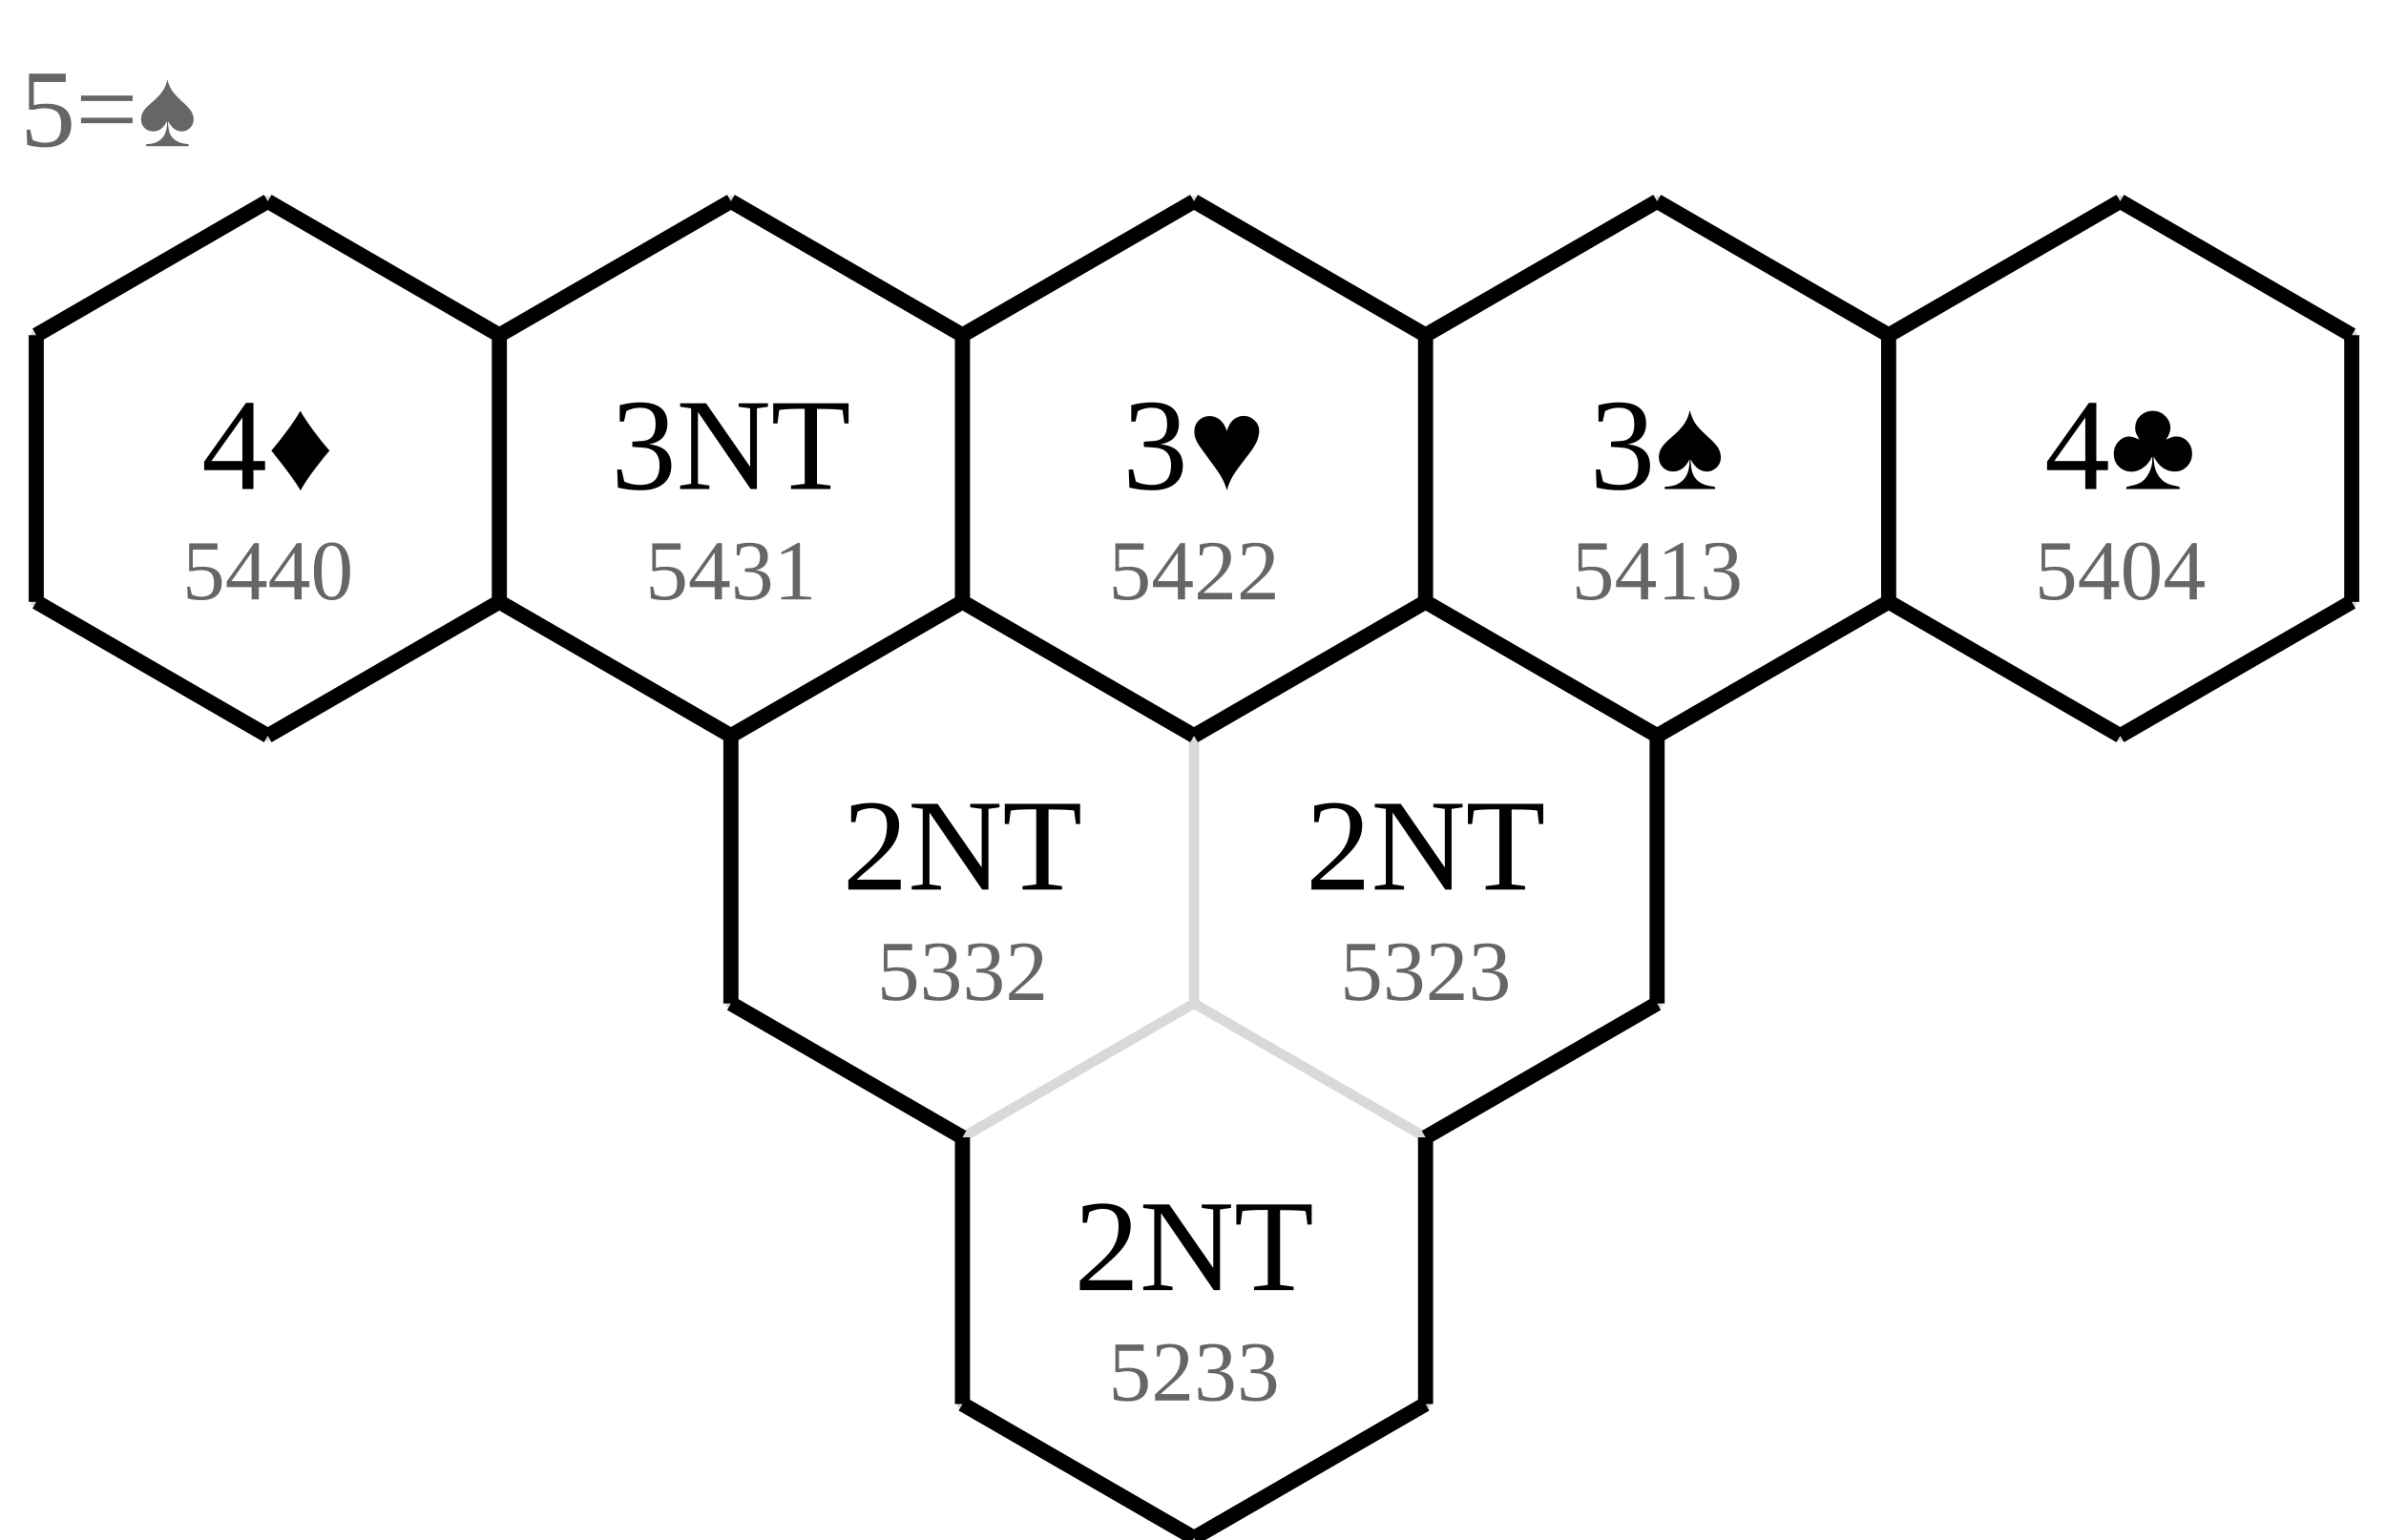
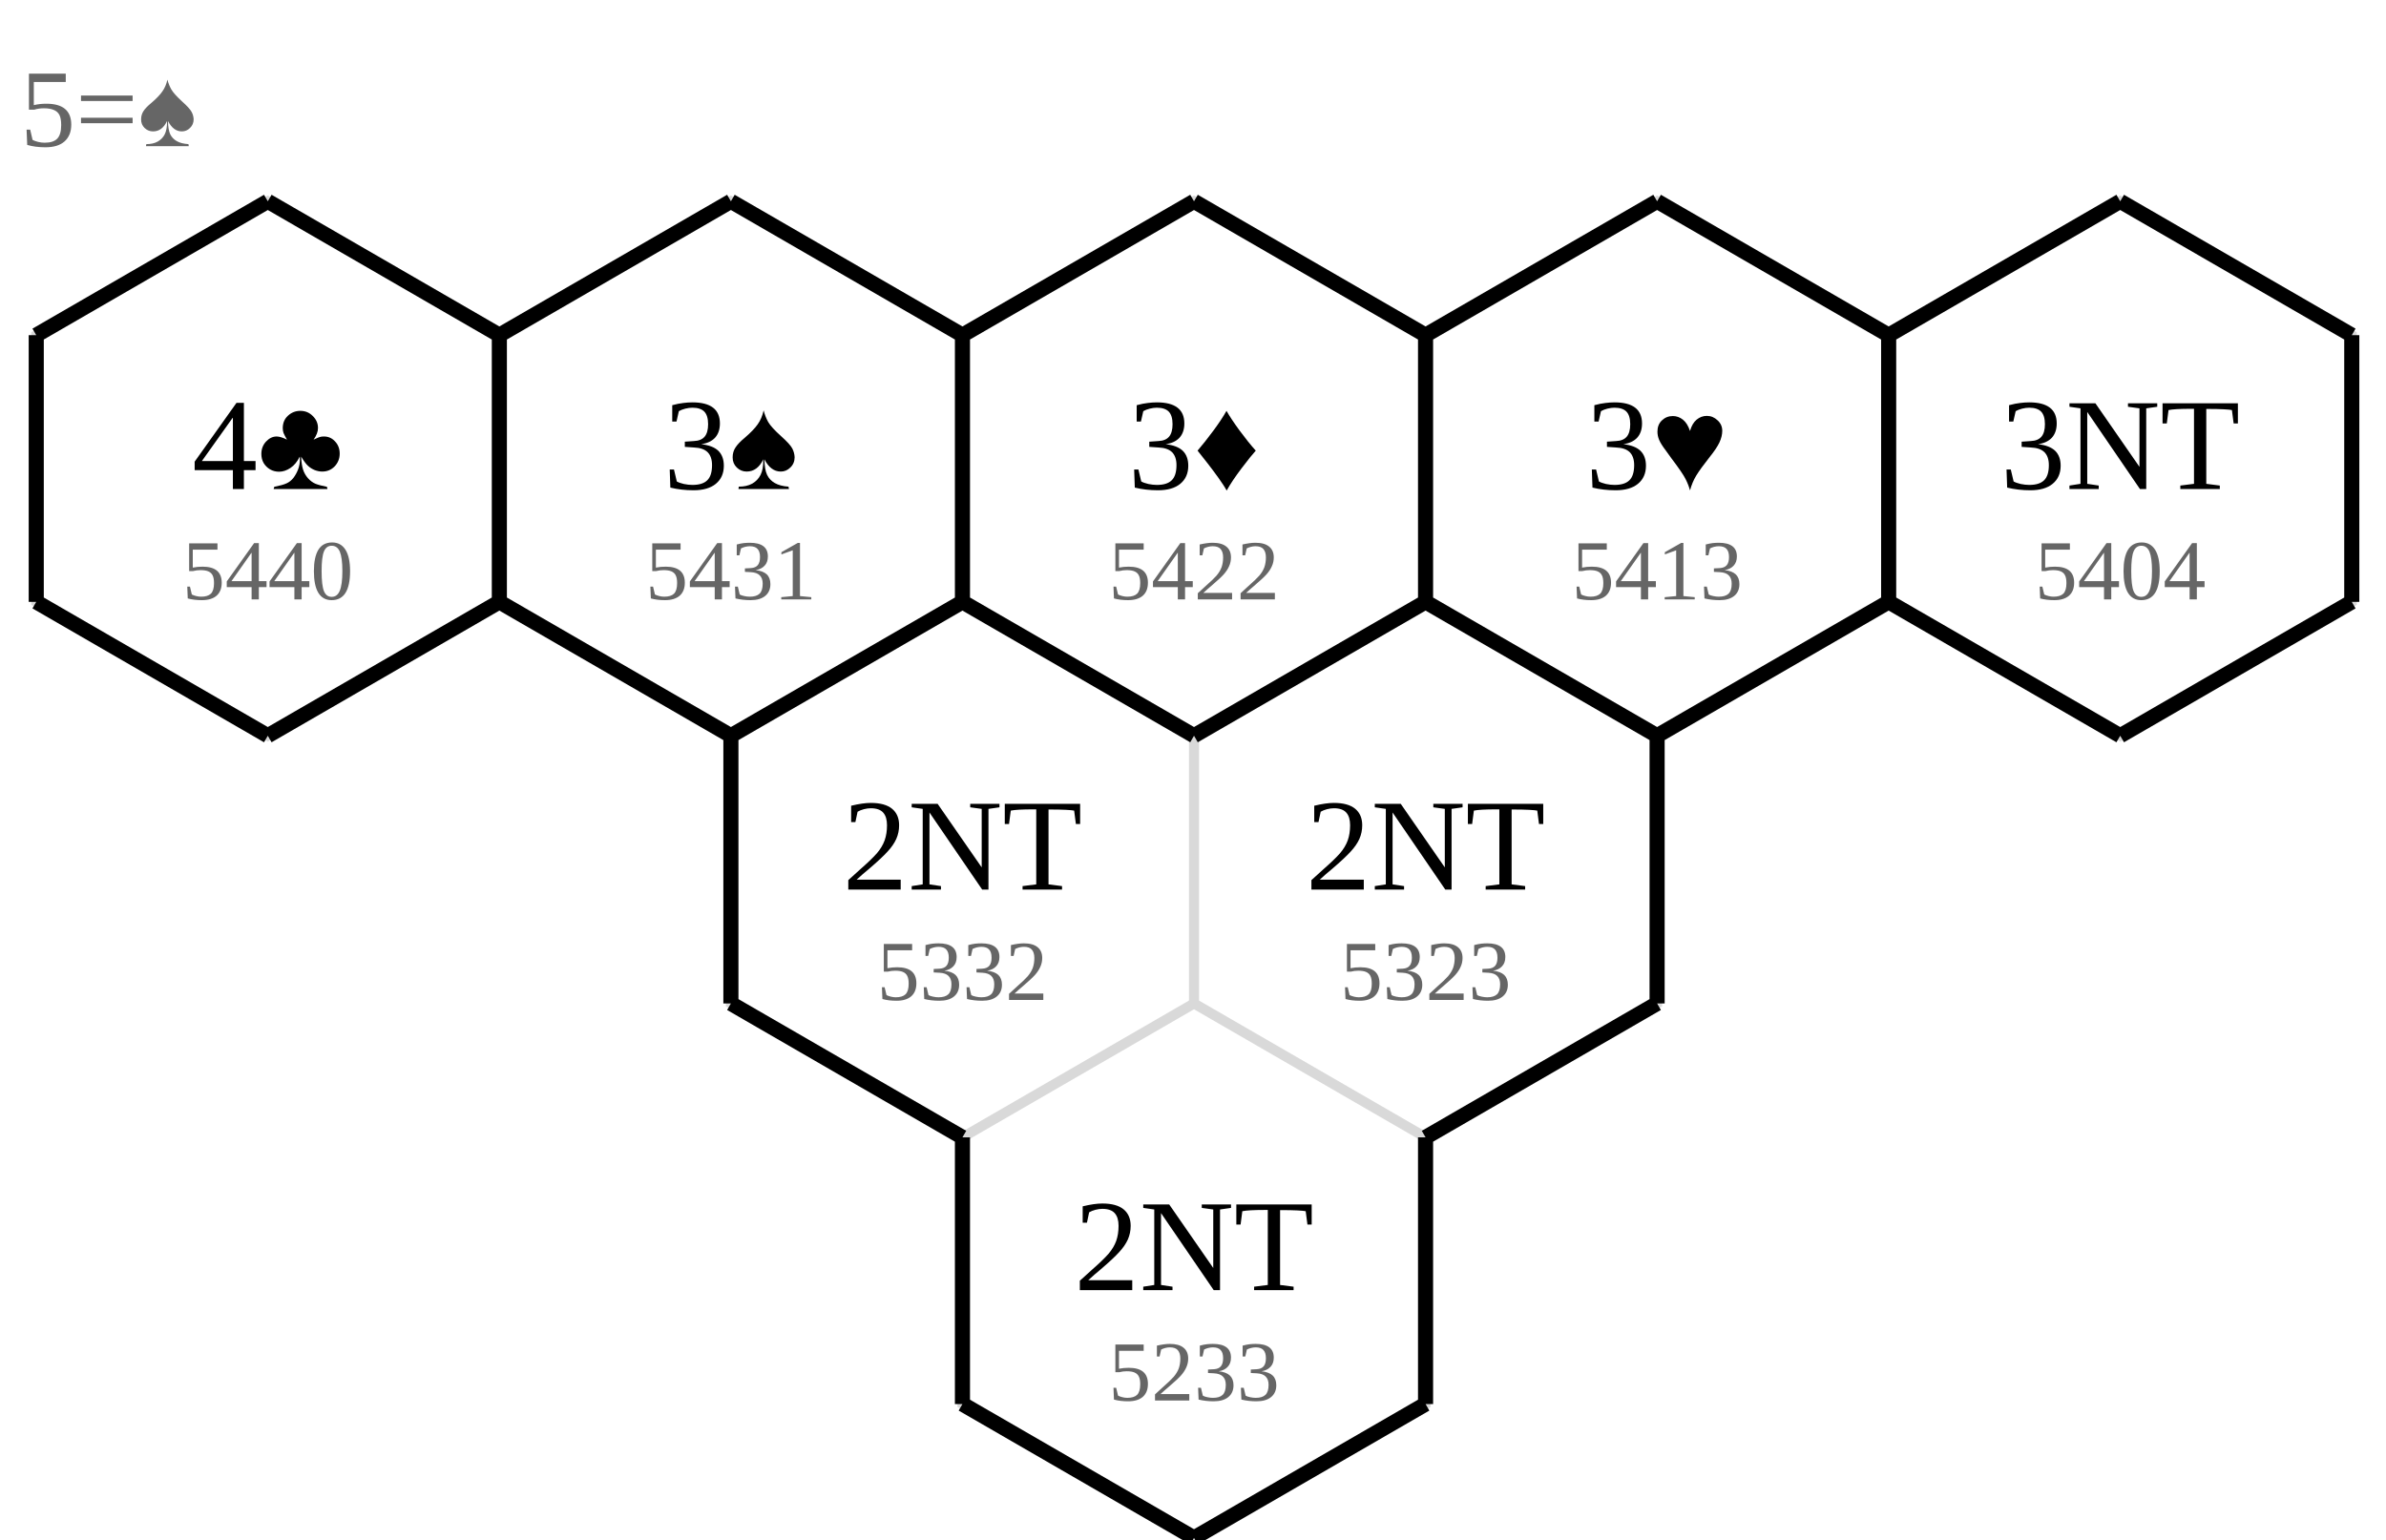
<svg xmlns="http://www.w3.org/2000/svg" viewBox="0 0 237 153" style="display:block;margin:1em auto;width:100%;max-width:237px" fill="currentColor" font-size="13" text-anchor="middle" dominant-baseline="middle">
  <defs>
    <pattern id="hatch" width="6" height="6" patternUnits="userSpaceOnUse" patternTransform="rotate(45)">
      <path d="M0 0v6" stroke="currentColor" stroke-opacity=".35" />
    </pattern>
  </defs>
  <g transform="translate(0.0,0.0)">
    <text x="2" y="12" font-size="11" opacity=".6" text-anchor="start">5=♠</text>
    <path d="M141.6,113.0L118.6,99.7L95.6,113.0L95.6,139.5L118.6,152.8L141.6,139.5ZM164.6,73.1L141.6,59.8L118.6,73.1L118.6,99.7L141.6,113.0L164.6,99.7ZM118.6,73.1L95.6,59.8L72.6,73.1L72.6,99.7L95.6,113.0L118.6,99.7ZM233.6,33.3L210.6,20.0L187.6,33.3L187.6,59.8L210.6,73.1L233.6,59.8ZM187.6,33.3L164.6,20.0L141.6,33.3L141.6,59.8L164.6,73.1L187.6,59.8ZM141.6,33.3L118.6,20.0L95.6,33.3L95.6,59.8L118.6,73.1L141.6,59.8ZM95.6,33.3L72.6,20.0L49.6,33.3L49.6,59.8L72.6,73.1L95.6,59.8ZM49.6,33.3L26.6,20.0L3.6,33.3L3.6,59.8L26.6,73.1L49.6,59.8Z" fill="none" stroke="currentColor" stroke-opacity=".15" />
    <path d="M141.6,139.5L141.6,113.0M95.6,113.0L95.6,139.5M95.6,139.5L118.6,152.8M118.6,152.8L141.6,139.5M164.6,99.7L164.6,73.1M164.6,73.1L141.6,59.8M141.6,59.8L118.6,73.1M141.6,113.0L164.6,99.7M118.6,73.1L95.6,59.8M95.6,59.8L72.6,73.1M72.6,73.1L72.6,99.7M72.6,99.7L95.6,113.0M233.6,59.8L233.6,33.3M233.6,33.3L210.6,20.0M210.6,20.0L187.6,33.3M187.6,33.3L187.6,59.8M187.6,59.8L210.6,73.1M210.6,73.1L233.6,59.8M187.6,59.8L187.6,33.3M187.6,33.3L164.6,20.0M164.6,20.0L141.6,33.3M141.6,33.3L141.6,59.8M141.6,59.8L164.6,73.1M164.6,73.1L187.6,59.8M141.6,59.8L141.6,33.3M141.6,33.3L118.6,20.0M118.6,20.0L95.6,33.3M95.6,33.3L95.6,59.8M95.6,59.8L118.6,73.1M118.6,73.1L141.6,59.8M95.6,59.8L95.6,33.3M95.6,33.3L72.6,20.0M72.6,20.0L49.6,33.3M49.6,33.3L49.6,59.8M49.6,59.8L72.6,73.1M72.6,73.1L95.6,59.8M49.6,59.8L49.6,33.3M49.6,33.3L26.6,20.0M26.6,20.0L3.6,33.3M3.6,33.3L3.6,59.8M3.6,59.8L26.6,73.1M26.6,73.1L49.6,59.8" fill="none" stroke="currentColor" stroke-width="1.5" />
    <text x="118.6" y="125.2">2NT</text>
    <text x="118.6" y="137.2" font-size="8.5" opacity=".6">5233</text>
    <text x="141.6" y="85.4">2NT</text>
    <text x="141.6" y="97.4" font-size="8.5" opacity=".6">5323</text>
    <text x="95.6" y="85.4">2NT</text>
    <text x="95.6" y="97.4" font-size="8.5" opacity=".6">5332</text>
-     <text x="210.6" y="45.6">4♣</text>
+     <text x="210.6" y="45.6">3NT</text>
    <text x="210.6" y="57.6" font-size="8.5" opacity=".6">5404</text>
-     <text x="164.6" y="45.6">3♠</text>
+     <text x="164.6" y="45.6">3<tspan class="♥">♥</tspan>
+     </text>
    <text x="164.6" y="57.6" font-size="8.5" opacity=".6">5413</text>
-     <text x="118.6" y="45.6">3<tspan class="♥">♥</tspan>
+     <text x="118.6" y="45.6">3<tspan class="♦">♦</tspan>
    </text>
    <text x="118.6" y="57.6" font-size="8.5" opacity=".6">5422</text>
-     <text x="72.6" y="45.6">3NT</text>
+     <text x="72.6" y="45.6">3♠</text>
    <text x="72.6" y="57.6" font-size="8.5" opacity=".6">5431</text>
-     <text x="26.6" y="45.6">4<tspan class="♦">♦</tspan>
-     </text>
+     <text x="26.6" y="45.6">4♣</text>
    <text x="26.6" y="57.6" font-size="8.5" opacity=".6">5440</text>
  </g>
</svg>
